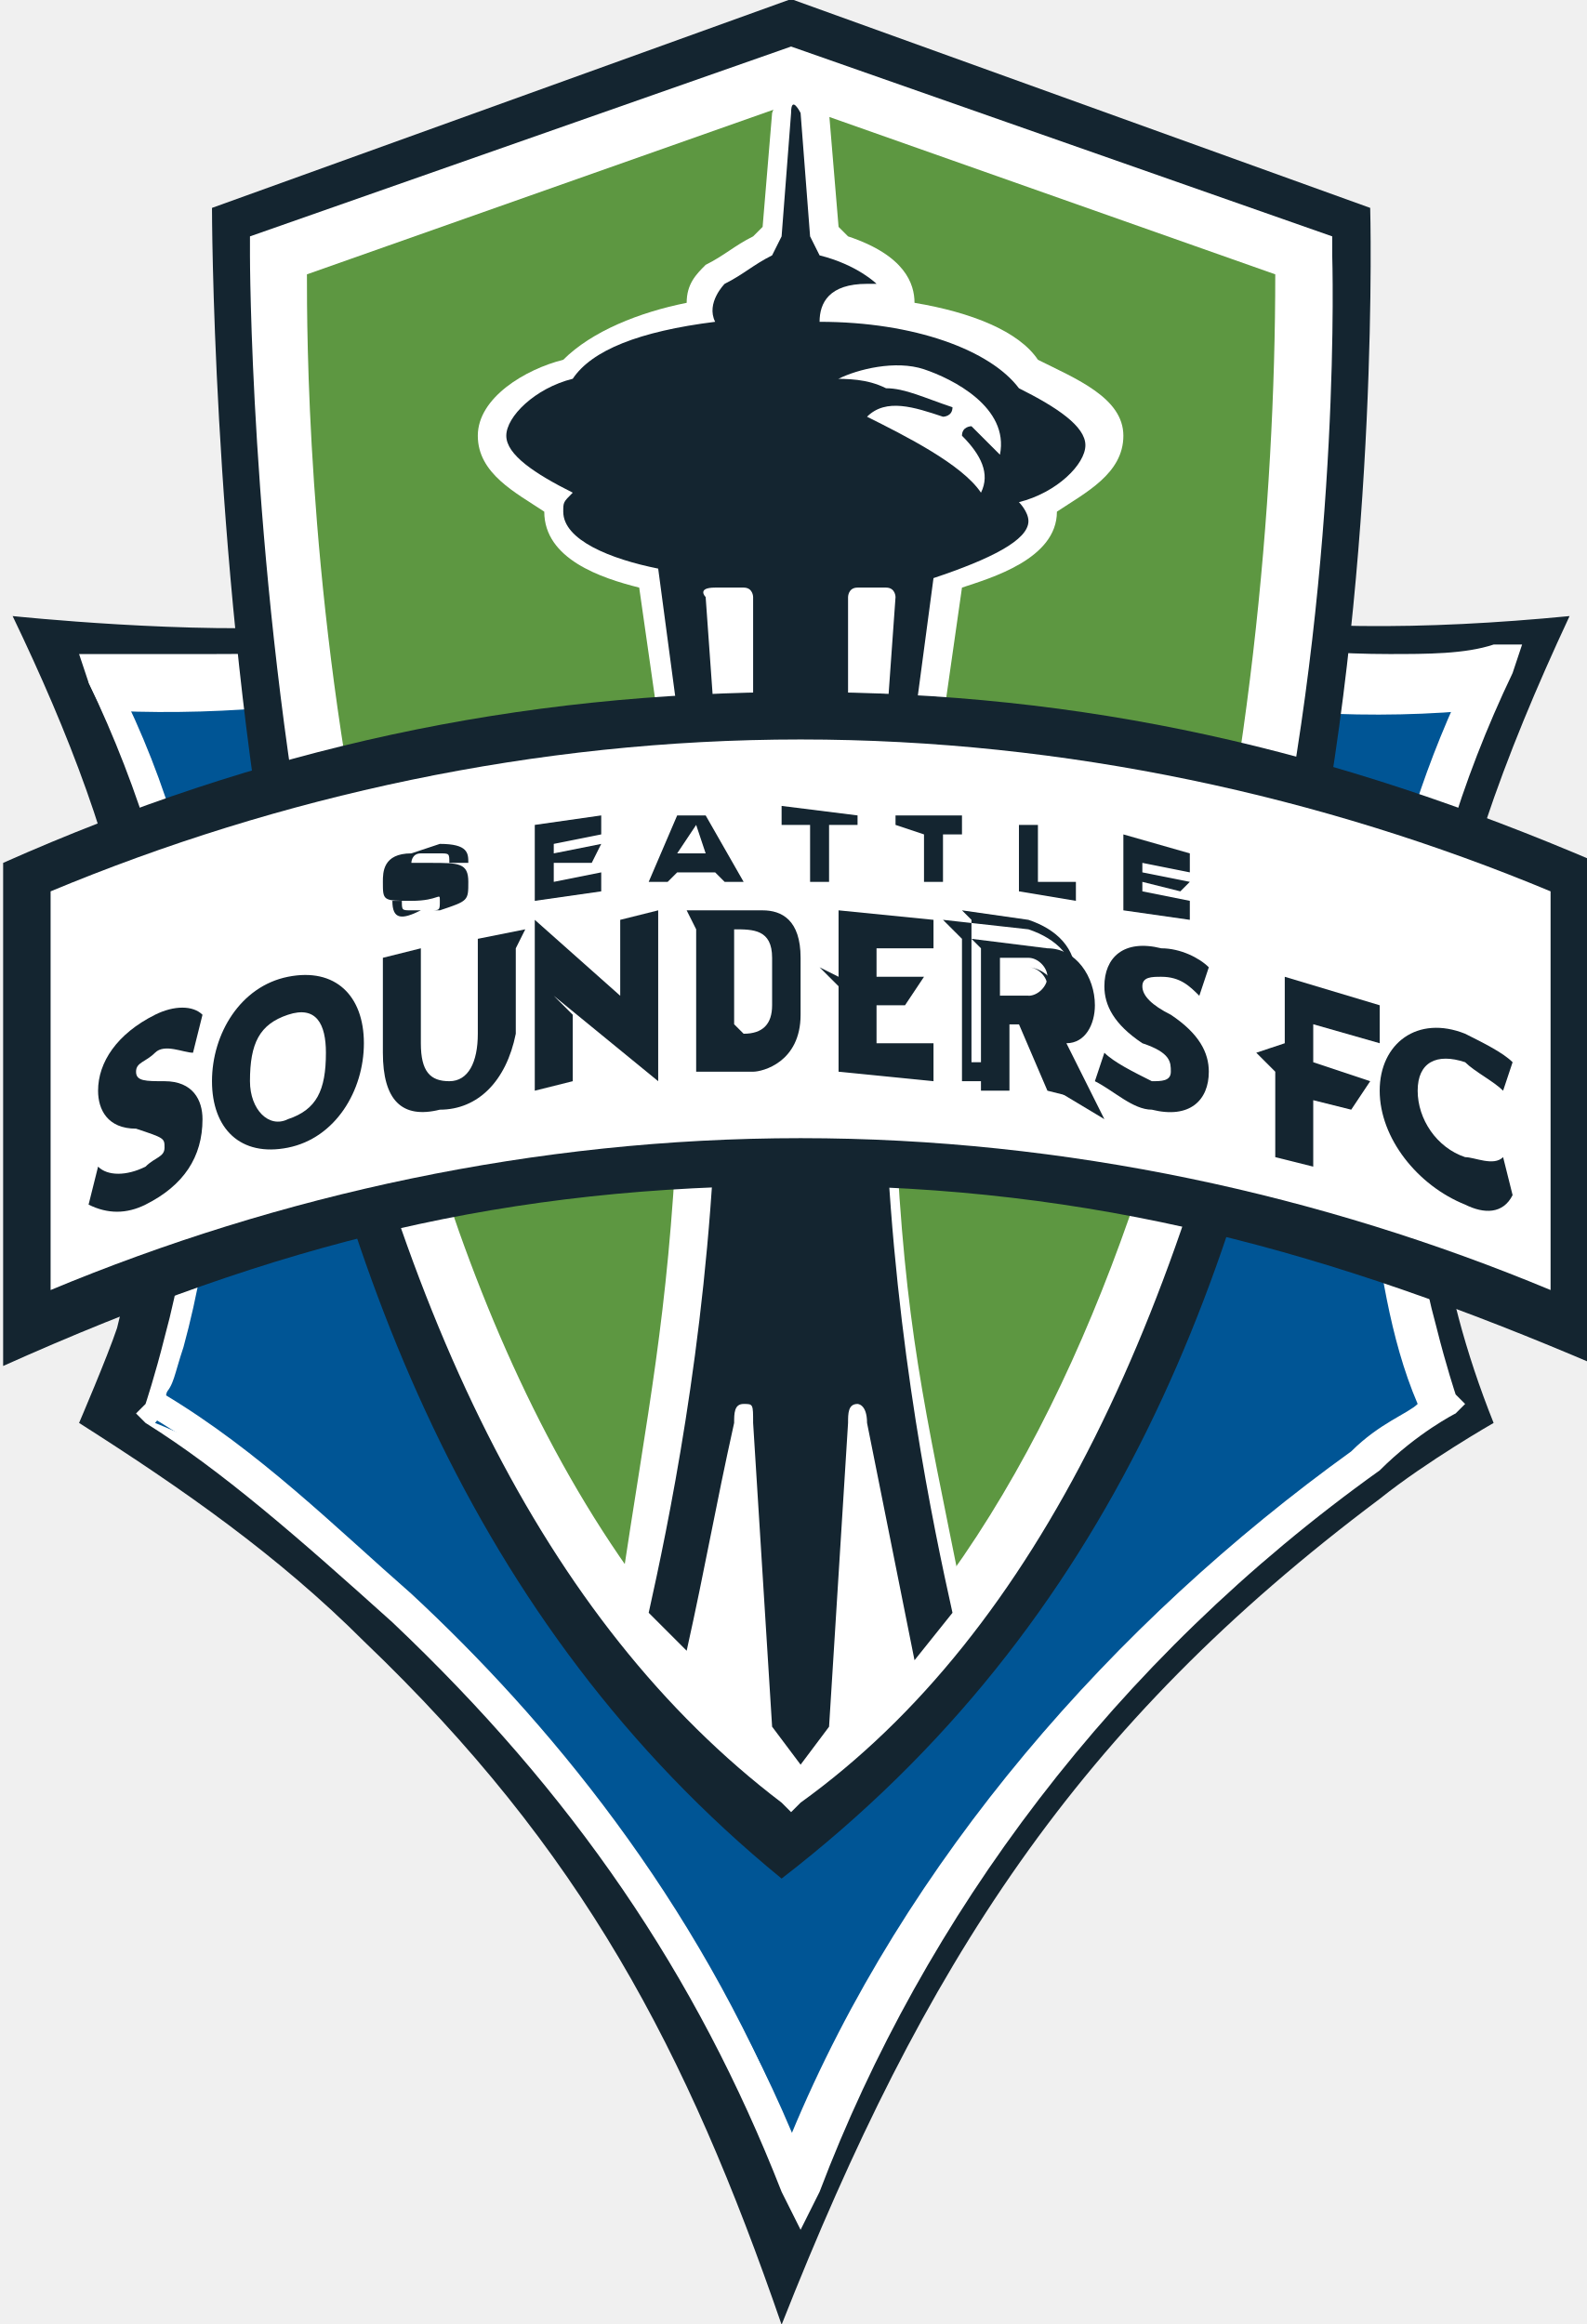
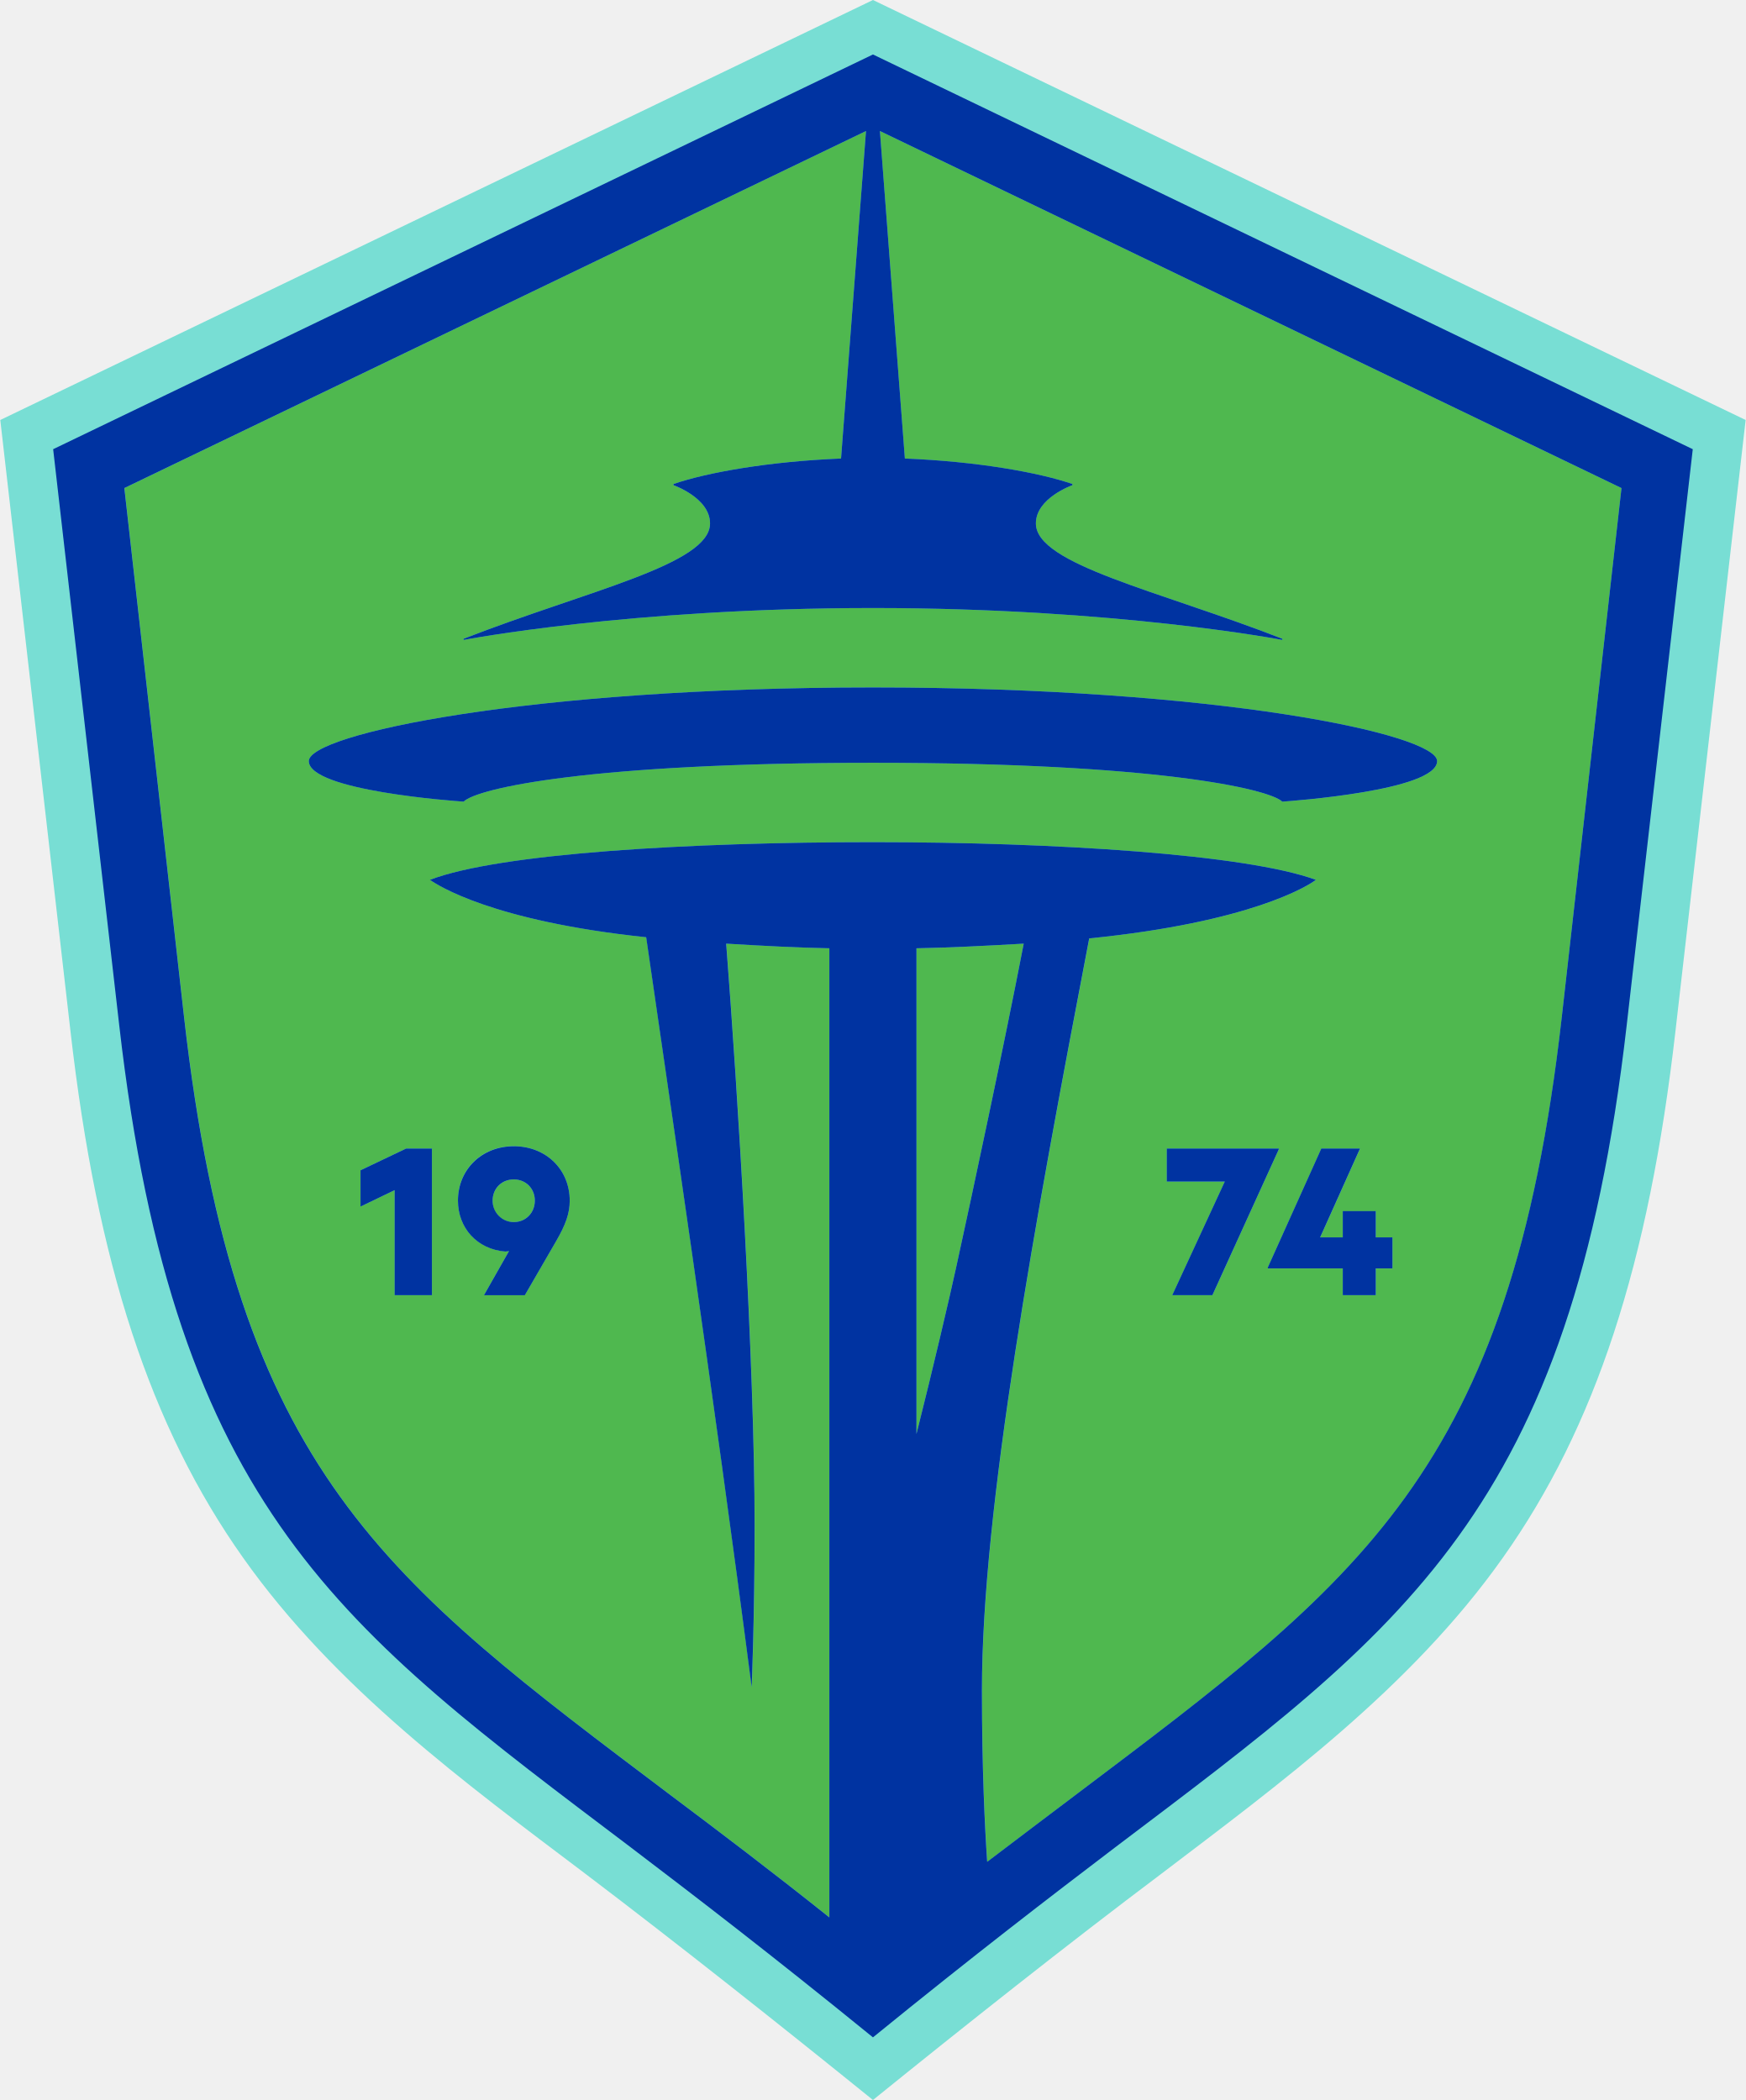
- <svg xmlns="http://www.w3.org/2000/svg" version="1.1" id="Layer_1" x="0px" y="0px" width="204.8px" height="300px" viewBox="0 0 204.8 300" style="enable-background:new 0 0 204.8 300;" xml:space="preserve">
-   <style type="text/css">
- 	.st0{fill:#142530;}
- 	.st1{fill:#FFFFFF;}
- 	.st2{fill:#005595;}
- 	.st3{fill:#5D9741;}
- 	.st4{fill:none;}
- </style>
-   <defs>
- 	
- 	
- 		</defs>
-   <g id="g3" transform="matrix(12.25359,0,0,12.25359,-4761.34,-3393.14)">
-     <path id="path5" class="st0" d="M392.4,294.2c-0.9-0.9-1.9-1.6-3-2.3c0,0,0.3-0.7,0.4-1c0.7-2.8,0.1-5-1.1-7.5c0,0,1.9,0.2,3.2,0.1   c1.8-0.2,3.4-0.7,5-1.5c2.8,1.4,5.1,1.7,8.2,1.4c-1.4,3-2,5.5-0.8,8.5c0,0-0.7,0.4-1.2,0.8c-3.2,2.4-4.8,4.9-6.3,8.7   C395.8,298.5,394.7,296.4,392.4,294.2" />
-     <path class="st1" d="M396.8,300c-0.9-2.3-2.2-4.2-4.1-6c-1-0.9-1.8-1.6-2.6-2.1l-0.1-0.1l0.1-0.1c0,0,0.1-0.3,0.2-0.7   c0.6-2.2,0.3-4.6-0.8-6.9l-0.1-0.3l0.3,0c0,0,0.4,0,1.1,0c0.4,0,0.8,0,1.2-0.1c1.7-0.2,3.4-0.6,4.9-1.4l0.1,0l0.1,0   c1.9,0.9,4.1,1.5,6.1,1.5c0.4,0,0.8,0,1.1-0.1l0.3,0l-0.1,0.3c-1.1,2.3-1.4,4.7-0.8,6.9c0.1,0.4,0.2,0.7,0.2,0.7l0.1,0.1l-0.1,0.1   c0,0-0.4,0.2-0.8,0.6c-2.8,2-4.8,4.7-5.9,7.6l-0.2,0.4L396.8,300z M390.6,291.6c0.8,0.5,1.6,1.2,2.5,2c1.2,1.2,2.8,3,3.9,5.4   c1.1-2.6,3.2-5,5.8-6.9c0.2-0.2,0.5-0.3,0.6-0.4c-0.2-0.6-0.4-1.3-0.4-2.1c-0.1-1.2,0-3,0.8-5c-0.2,0-0.3,0-0.5,0   c-2.1,0-4.3-0.5-6.2-1.4c-1.9,0.9-4.2,1.4-6.2,1.4c-0.2,0-0.3,0-0.5,0c0.9,2.1,1.1,4.5,0.5,6.7   C390.6,291.3,390.6,291.5,390.6,291.6z" />
-     <path id="path7" class="st2" d="M392.9,293.8c1.4,1.3,3.1,3.3,4.1,5.8c1.2-2.9,3.4-5.5,5.9-7.3c0.3-0.3,0.6-0.4,0.7-0.5   c-0.3-0.7-0.4-1.5-0.5-2.2c-0.1-1.4,0-3.2,0.9-5.2c-2.4,0.2-5-0.4-7.1-1.5c-2.1,1-4.8,1.6-7.1,1.5c1,2.2,1.2,4.7,0.6,6.9   c-0.1,0.3-0.1,0.5-0.2,0.6C391.2,292.3,392.1,293,392.9,293.8" />
-     <path id="path9" class="st1" d="M392.9,293.7c1.4,1.3,3,3.2,4,5.7c1.2-2.9,3.4-5.4,5.9-7.2c0.3-0.3,0.6-0.4,0.7-0.5   c-0.3-0.7-0.4-1.5-0.5-2.2c-0.1-1.4,0-3.2,0.9-5.2c-2.3,0.2-5-0.4-7-1.4c-2.1,1-4.7,1.6-7,1.4c1,2.1,1.2,4.6,0.6,6.8   c-0.1,0.3-0.1,0.4-0.2,0.5C391.3,292.2,392.1,293,392.9,293.7 M392.8,293.9c-0.8-0.8-1.7-1.5-2.7-2.1c0,0,0.1-0.3,0.2-0.7   c0.6-2.4,0.3-4.8-0.8-7c0,0,1.1,0.1,2.4,0c1.7-0.2,3.4-0.6,5-1.4c2.1,1.1,5,1.7,7.4,1.4c-1.1,2.2-1.4,4.6-0.8,7   c0.1,0.4,0.2,0.7,0.2,0.7s-0.4,0.2-0.8,0.6c-2.6,2-4.8,4.5-6,7.6C396,297.5,394.6,295.6,392.8,293.9" />
-     <path id="path11" class="st0" d="M391.4,286.2c-0.6-3.5-0.6-7.1-0.6-7.1l6.1-2.2l6.1,2.2c0,0,0.1,3.6-0.6,7.1   c-0.7,4.1-2.1,7.8-5.6,10.5C393.5,294,392.1,290.2,391.4,286.2" />
-     <path class="st1" d="M396.8,295.9c-2.5-1.9-4.1-5.2-5-9.8c-0.6-3.4-0.6-6.5-0.6-6.5l0-0.2l5.7-2l5.7,2l0,0.2c0,0,0.1,3.1-0.6,6.5   c-0.9,4.6-2.5,8-5,9.8l-0.1,0.1L396.8,295.9z M392.1,280c0,0.8,0.1,3.2,0.6,5.9c0.5,2.9,1.7,6.9,4.3,9c1.7-1.4,2.9-3.7,3.8-6.9   c0.7-2.4,1-5.4,1-8.1l-4.9-1.7L392.1,280z" />
-     <path id="path13" class="st3" d="M392.3,286c0.6,3.5,1.9,7.4,4.7,9.5c4.1-3.2,5.3-10.9,5.2-15.9l-5.2-1.8l-5.2,1.8   C391.7,280.3,391.7,282.9,392.3,286" />
-     <path id="path15" class="st1" d="M392.4,286c0.6,3.4,1.9,7.2,4.5,9.3c4-3.2,5.1-10.7,5.1-15.5l-5.1-1.8l-5.1,1.8   C391.8,280.4,391.8,283,392.4,286 M392,286c-0.6-3.4-0.6-6.5-0.6-6.5l5.5-1.9l5.5,1.9c0,0,0.1,3-0.6,6.5c-0.6,3.5-1.9,7.4-4.9,9.7   C394,293.5,392.7,289.5,392,286" />
-     <path id="path17" class="st1" d="M395.7,285.9l-0.4-2.8c-0.4-0.1-1-0.3-1-0.8c-0.3-0.2-0.7-0.4-0.7-0.8c0-0.4,0.5-0.7,0.9-0.8   c0.3-0.3,0.8-0.5,1.3-0.6c0-0.2,0.1-0.3,0.2-0.4c0.2-0.1,0.3-0.2,0.5-0.3l0.1-0.1l0.1-1.2c0.1-0.3,0.4-0.3,0.5-0.2   c0,0,0.1,0.1,0.1,0.2l0.1,1.2l0.1,0.1c0.6,0.2,0.7,0.5,0.7,0.7c0.6,0.1,1.1,0.3,1.3,0.6c0.4,0.2,0.9,0.4,0.9,0.8   c0,0.4-0.4,0.6-0.7,0.8c0,0.5-0.7,0.7-1,0.8l-0.4,2.8L395.7,285.9" />
-     <path id="path19" class="st0" d="M395.9,285.9l-0.4-3c-0.5-0.1-1-0.3-1-0.6c0-0.1,0-0.1,0.1-0.2c-0.4-0.2-0.7-0.4-0.7-0.6   c0-0.2,0.3-0.5,0.7-0.6c0.2-0.3,0.7-0.5,1.5-0.6c-0.1-0.2,0.1-0.4,0.1-0.4c0.2-0.1,0.3-0.2,0.5-0.3l0.1-0.2l0.1-1.3   c0-0.2,0.1,0,0.1,0l0.1,1.3l0.1,0.2c0.4,0.1,0.6,0.3,0.6,0.3l-0.1,0c-0.4,0-0.5,0.2-0.5,0.4c1,0,1.8,0.3,2.1,0.7   c0.4,0.2,0.7,0.4,0.7,0.6c0,0.2-0.3,0.5-0.7,0.6c0,0,0.1,0.1,0.1,0.2c0,0.2-0.4,0.4-1,0.6l-0.4,3h-0.2l0.2-2.8c0,0,0-0.1-0.1-0.1   c-0.1,0-0.3,0-0.3,0c-0.1,0-0.1,0.1-0.1,0.1c0,0,0,1.5,0,2.8h-1v-2.8c0,0,0-0.1-0.1-0.1l-0.3,0c-0.2,0-0.1,0.1-0.1,0.1l0.2,2.8   L395.9,285.9" />
-     <path id="path21" class="st1" d="M397.9,281c-0.2-0.1-0.4-0.1-0.6-0.1l0.1,0c0.2-0.1,0.6-0.2,0.9-0.1c0.3,0.1,0.9,0.4,0.8,0.9   c-0.1-0.1-0.2-0.2-0.3-0.3c0,0-0.1,0-0.1,0.1c0.2,0.2,0.3,0.4,0.2,0.6c-0.2-0.3-0.8-0.6-1.2-0.8l0,0c0.2-0.2,0.5-0.1,0.8,0   c0,0,0.1,0,0.1-0.1C398.3,281.1,398.1,281,397.9,281" />
-     <path id="path23" class="st1" d="M395.1,293.7c0.3-2,0.5-2.9,0.6-4.9h2.3c0.1,2.1,0.3,2.9,0.7,4.9l-1.8,1.9L395.1,293.7" />
-     <path id="path25" class="st0" d="M395.4,293.9c0.2-0.9,0.6-2.8,0.7-5.1h1.8c0.1,2.3,0.5,4.2,0.7,5.1l-0.4,0.5   c-0.2-1-0.3-1.5-0.5-2.5c0-0.2-0.1-0.2-0.1-0.2c-0.1,0-0.1,0.1-0.1,0.2l-0.2,3.2l-0.3,0.4l-0.3-0.4l-0.2-3.2c0-0.2,0-0.2-0.1-0.2   c-0.1,0-0.1,0.1-0.1,0.2c-0.2,0.9-0.3,1.5-0.5,2.4L395.4,293.9" />
-     <path id="path27" class="st4" d="M392.7,288.1c0.8,2.8,2,5.7,4.2,7.4c2.1-1.6,3.4-4.4,4.2-7.4H392.7" />
-     <path id="path29" class="st0" d="M388.6,286c2.7-1.2,5.4-1.8,8.4-1.8c3,0,5.6,0.6,8.4,1.8v5.3c-2.8-1.2-5.3-1.9-8.4-1.9   c-3.1,0-5.5,0.6-8.4,1.9V286" />
-     <path id="path31" class="st1" d="M389.1,286.3v4.2c2.4-1,5.1-1.6,7.9-1.6c2.8,0,5.5,0.6,7.9,1.6v-4.2c-2.4-1-5.1-1.6-7.9-1.6   C394.2,284.7,391.5,285.3,389.1,286.3" />
-     <path id="path33" class="st0" d="M392.7,286.4c0,0.2,0.1,0.2,0.3,0.1l0.2,0c0.3-0.1,0.3-0.1,0.3-0.3c0-0.2-0.1-0.2-0.4-0.2   c-0.2,0-0.2,0-0.2,0c0,0,0-0.1,0.1-0.1l0.2,0c0.1,0,0.1,0,0.1,0.1l0.2,0v0c0-0.1,0-0.2-0.3-0.2l-0.3,0.1c-0.3,0-0.3,0.2-0.3,0.3   c0,0.2,0,0.2,0.3,0.2c0.3,0,0.3-0.1,0.3,0c0,0.1,0,0.1-0.1,0.1l-0.2,0c-0.1,0-0.1,0-0.1-0.1L392.7,286.4L392.7,286.4" />
-     <polyline id="polyline35" class="st0" points="394.2,286.4 394.9,286.3 394.9,286.1 394.4,286.2 394.4,286 394.8,286 394.9,285.8    394.4,285.9 394.4,285.8 394.9,285.7 394.9,285.5 394.2,285.6 394.2,286.4  " />
-     <path id="path37" class="st0" d="M395.9,285.6l0.1,0.3l-0.3,0L395.9,285.6L395.9,285.6z M395.4,286.2l0.2,0l0.1-0.1l0.4,0l0.1,0.1   l0.2,0l-0.4-0.7l-0.3,0L395.4,286.2" />
-     <polyline id="polyline39" class="st0" points="396.8,285.6 397.1,285.6 397.1,286.2 397.3,286.2 397.3,285.6 397.6,285.6    397.6,285.5 396.8,285.4 396.8,285.6  " />
-     <polyline id="polyline41" class="st0" points="398,285.6 398.3,285.7 398.3,286.2 398.5,286.2 398.5,285.7 398.7,285.7    398.7,285.5 398,285.5 398,285.6  " />
-     <polyline id="polyline43" class="st0" points="399.3,286.3 399.9,286.4 399.9,286.2 399.5,286.2 399.5,285.6 399.3,285.6    399.3,286.3  " />
-     <polyline id="polyline45" class="st0" points="400.4,286.5 401.1,286.6 401.1,286.4 400.6,286.3 400.6,286.2 401,286.3    401.1,286.2 400.6,286.1 400.6,286 401.1,286.1 401.1,285.9 400.4,285.7 400.4,286.5  " />
-     <path id="path47" class="st0" d="M391.6,287.6c-0.3,0.1-0.4,0.3-0.4,0.7c0,0.3,0.2,0.5,0.4,0.4c0.3-0.1,0.4-0.3,0.4-0.7   C392,287.7,391.9,287.5,391.6,287.6 M391.6,289c-0.5,0.1-0.8-0.2-0.8-0.7c0-0.5,0.3-1,0.8-1.1c0.5-0.1,0.8,0.2,0.8,0.7   C392.4,288.4,392.1,288.9,391.6,289" />
-     <polyline id="polyline49" class="st0" points="395.5,286.5 395.5,288.3 394.4,287.4 394.6,287.6 394.6,288.3 394.2,288.4    394.2,286.6 395.1,287.4 395.1,286.6 395.5,286.5  " />
-     <path id="path51" class="st0" d="M396.4,287.8c0.2,0,0.3-0.1,0.3-0.3v-0.5c0-0.3-0.2-0.3-0.4-0.3v1L396.4,287.8L396.4,287.8z    M397,287v0.6c0,0.5-0.4,0.6-0.5,0.6c-0.3,0-0.6,0-0.6,0l0-1.5l-0.1-0.2c0,0,0.4,0,0.8,0C396.8,286.5,397,286.6,397,287" />
-     <polyline id="polyline53" class="st0" points="398.4,286.6 398.4,286.9 397.8,286.9 397.8,287.2 398.3,287.2 398.1,287.5    397.8,287.5 397.8,287.9 398.4,287.9 398.4,288.3 397.4,288.2 397.4,287.3 397.2,287.1 397.4,287.2 397.4,286.5 398.4,286.6  " />
-     <path id="path55" class="st0" d="M399.4,287l-0.3,0v0.4l0.3,0c0.1,0,0.2-0.1,0.2-0.2S399.5,287,399.4,287 M399.7,288.4l-0.3-0.7   l-0.2,0v0.7l-0.3,0v-1.5l-0.1-0.1l0.8,0.1c0.3,0,0.5,0.3,0.5,0.6c0,0.2-0.1,0.4-0.3,0.4l0.4,0.8L399.7,288.4" />
-     <path id="path57" class="st0" d="M399.4,287.5l-0.3,0v-0.5l0.3,0l0,0l0,0l-0.3,0v0.4L399.4,287.5L399.4,287.5   c0.2-0.1,0.2-0.1,0.2-0.2c0-0.1-0.1-0.2-0.2-0.2l0,0l0,0c0.1,0,0.3,0.1,0.3,0.3C399.7,287.4,399.6,287.4,399.4,287.5L399.4,287.5    M400,288.4l-0.4-0.8l0,0c0.1,0,0.3-0.1,0.3-0.4c0-0.3-0.2-0.5-0.5-0.6l-0.7-0.1l0.1,0.1v1.5l0.3,0v-0.7l0.3,0l0.3,0.7L400,288.4   L400,288.4z M399.6,288.4l-0.3-0.7l-0.2,0v0.6l-0.4,0v-1.5l-0.2-0.2l0.9,0.1c0.3,0.1,0.5,0.3,0.5,0.6c0,0.2-0.1,0.4-0.3,0.4   l0.4,0.8L399.6,288.4" />
-     <path id="path59" class="st0" d="M400.7,288.6c-0.2,0-0.4-0.2-0.6-0.3l0.1-0.3c0.1,0.1,0.3,0.2,0.5,0.3c0.1,0,0.2,0,0.2-0.1   c0-0.1,0-0.2-0.3-0.3c-0.3-0.2-0.4-0.4-0.4-0.6c0-0.3,0.2-0.5,0.6-0.4c0.2,0,0.4,0.1,0.5,0.2l-0.1,0.3c-0.1-0.1-0.2-0.2-0.4-0.2   c-0.1,0-0.2,0-0.2,0.1c0,0.1,0.1,0.2,0.3,0.3c0.3,0.2,0.4,0.4,0.4,0.6C401.3,288.5,401.1,288.7,400.7,288.6" />
-     <path id="path61" class="st0" d="M393.2,288.6c-0.4,0.1-0.6-0.1-0.6-0.6v-1l0.4-0.1v1c0,0.3,0.1,0.4,0.3,0.4c0.2,0,0.3-0.2,0.3-0.5   v-1l0.5-0.1l-0.1,0.2v0.9C393.9,288.3,393.6,288.6,393.2,288.6" />
-     <path id="path63" class="st0" d="M390.1,289.6c-0.2,0.1-0.4,0.1-0.6,0l0.1-0.4c0.1,0.1,0.3,0.1,0.5,0c0.1-0.1,0.2-0.1,0.2-0.2   c0-0.1,0-0.1-0.3-0.2c-0.3,0-0.4-0.2-0.4-0.4c0-0.3,0.2-0.6,0.6-0.8c0.2-0.1,0.4-0.1,0.5,0l-0.1,0.4c-0.1,0-0.3-0.1-0.4,0   c-0.1,0.1-0.2,0.1-0.2,0.2c0,0.1,0.1,0.1,0.3,0.1c0.3,0,0.4,0.2,0.4,0.4C390.7,289.1,390.5,289.4,390.1,289.6" />
-     <path id="path65" class="st0" d="M402.1,287.9v-0.7l1,0.3v0.4l-0.7-0.2v0.4l0.6,0.2l-0.2,0.3l-0.4-0.1v0.7l-0.4-0.1v-0.9l-0.2-0.2   L402.1,287.9 M402.1,288.1l-0.2-0.2" />
-     <path id="path67" class="st0" d="M404,289.6c-0.5-0.2-0.9-0.7-0.9-1.2c0-0.5,0.4-0.8,0.9-0.6c0.2,0.1,0.4,0.2,0.5,0.3l-0.1,0.3   c-0.1-0.1-0.3-0.2-0.4-0.3c-0.3-0.1-0.5,0-0.5,0.3c0,0.3,0.2,0.6,0.5,0.7c0.1,0,0.3,0.1,0.4,0l0.1,0.4   C404.4,289.7,404.2,289.7,404,289.6" />
+ <svg xmlns="http://www.w3.org/2000/svg" fill="none" height="346.861" viewBox="41 0 398.83 480" width="288.3">
+   <clipPath id="a">
+     <path d="m0 0h480v480h-480z" />
+   </clipPath>
+   <g clip-path="url(#a)">
+     <path d="m240.414 0 199.413 95.998-16.022 139.562c-6.094 53.366-18.27 90.572-39.463 120.498-21.057 29.788-50.982 51.639-78.121 72.303-21.321 16.023-45.016 34.822-65.807 51.639-20.792-16.817-44.486-35.616-65.808-51.777-27.149-20.526-57.075-42.377-78.12-72.165-21.183-29.926-33.37-67.132-39.463-120.498l-16.023-139.562z" fill="#78ded4" />
+     <g fill="#4fb84f">
+       <path d="m250.354 216.75v111.024c3.709-14.708 7.683-31.663 9.145-38.424 3.709-16.955 10.862-50.346 15.366-73.66-9.273.53-17.093.933-24.511 1.06z" />
+       <path d="m158.35 279.336c2.724 0 4.801-2.183 4.801-4.906 0-2.724-2.077-4.854-4.801-4.854-2.723 0-4.853 2.077-4.853 4.854 0 2.776 2.024 4.906 4.853 4.906z" />
+       <path d="m397.81 232.519 13.649-120.965-169.456-81.607 5.701 74.857c16.426.668 30.604 3.179 38.287 5.829v.264s-8.35 2.915-8.35 8.743c0 9.41 28.092 15.366 56.312 26.365v.265s-37.757-7.291-93.539-7.291c-55.783 0-93.54 7.291-93.54 7.291v-.265c28.22-10.999 56.313-16.955 56.313-26.365 0-5.828-8.351-8.743-8.351-8.743v-.264c7.683-2.65 21.862-5.172 38.287-5.829l5.701-74.857-169.456 81.607 13.649 120.965c11.794 104.136 46.235 128.774 111.152 177.796 11.126 8.35 23.186 17.485 36.305 27.954v-221.518c-7.153-.138-14.709-.53-23.578-1.06 2.649 34.186 6.495 96.051 6.495 133.013 0 21.194-.667 36.962-.667 36.962-8.88-68.361-19.075-136.457-24.108-171.438-35.246-3.709-47.697-11.921-49.414-13.119 15.896-6.093 59.619-8.615 101.222-8.615 41.604 0 85.327 2.787 101.223 8.615-1.728 1.325-14.836 9.675-51.798 13.384-12.452 64.917-24.511 130.237-24.511 171.841 0 18.152.667 31.536 1.197 39.219 7.026-5.298 13.776-10.47 20.134-15.238 64.917-49.022 99.368-73.66 111.152-177.796zm-239.459 29.47c7.312 0 12.769 5.298 12.769 12.441 0 2.84-.869 5.457-3.221 9.442l-7.037 12.165h-9.336l5.733-10.099c-.222.053-.54.106-.816.106-6.549-.487-10.861-5.457-10.861-11.625 0-7.153 5.404-12.441 12.769-12.441zm-18.714.54v33.508h-8.51v-24.013l-7.799 3.762v-8.297l10.427-4.97h5.892zm194.316-79.297c-3.052-2.914-28.887-8.88-93.539-8.88s-90.488 5.828-93.54 8.88c-1.992-.137-35.372-2.522-35.372-9.272 0-6.093 49.816-16.828 128.912-16.828 79.095 0 128.912 10.735 128.912 16.828 0 6.761-33.391 9.145-35.373 9.272zm-25.136 112.805 12.006-25.973h-13.256v-7.535h25.591v.159l-15.174 33.338h-9.167zm21.83-6.326 12.229-27.171h8.838l-9.114 20.304h5.182v-5.998h7.535v5.998h3.814v7.089h-3.814v6.115h-7.535v-6.115h-17.135z" />
+     </g>
+     <g fill="#0033a1">
+       <path d="m333.148 262.529h-25.592v7.535h13.257l-12.007 25.973h9.167l15.175-33.338z" />
+       <path d="m347.771 296.037h7.535v-6.115h3.815v-7.089h-3.815v-6.008h-7.535v6.008h-5.181l9.113-20.304h-8.838l-12.229 27.181v.212h17.135z" />
+       <path d="m123.317 267.499v8.287l7.8-3.762v24.013h8.519v-33.508h-5.902z" />
+       <path d="m156.443 286.054c.276 0 .604-.053.816-.106l-5.733 10.099h9.336l7.037-12.165c2.341-3.985 3.221-6.602 3.221-9.442 0-7.153-5.457-12.441-12.769-12.441s-12.77 5.298-12.77 12.441c0 6.167 4.313 11.127 10.862 11.625zm1.908-16.478c2.723 0 4.8 2.077 4.8 4.853 0 2.777-2.077 4.907-4.8 4.907-2.724 0-4.854-2.183-4.854-4.907 0-2.723 2.024-4.853 4.854-4.853z" />
+       <path d="m240.413 12.451-187.333 90.223 15.101 131.688c12.716 111.025 51.003 138.047 116.853 187.863 14.973 11.392 31.928 24.373 55.379 43.458 23.451-19.074 40.407-32.066 55.38-43.458 65.85-49.816 104.136-76.838 116.853-187.863l15.101-131.688zm9.94 315.323v-111.024c7.418-.138 15.239-.53 24.511-1.06-4.504 23.314-11.657 56.705-15.365 73.66-1.463 6.761-5.437 23.716-9.146 38.424zm16.161 97.779c-.53-7.683-1.198-21.067-1.198-39.22 0-41.603 12.06-106.913 24.511-171.84 36.962-3.709 50.081-12.059 51.798-13.384-15.895-5.828-59.619-8.615-101.222-8.615-41.604 0-85.327 2.522-101.222 8.615 1.727 1.197 14.178 9.41 49.413 13.119 5.034 34.98 15.239 103.077 24.108 171.438 0 0 .668-15.769.668-36.963 0-36.962-3.847-98.837-6.496-133.013 8.88.53 16.425.933 23.578 1.06v221.519c-13.119-10.47-25.168-19.604-36.305-27.955-64.917-49.021-99.368-73.659-111.151-177.796l-13.649-120.964 169.477-81.607-5.701 74.857c-16.426.667-30.604 3.179-38.287 5.828v.265s8.35 2.914 8.35 8.742c0 9.411-28.092 15.366-56.312 26.366v.265s37.757-7.291 93.539-7.291c55.783 0 93.54 7.291 93.54 7.291v-.265c-28.22-11-56.312-16.955-56.312-26.366 0-5.828 8.35-8.742 8.35-8.742v-.265c-7.683-2.649-21.862-5.171-38.287-5.828l-5.701-74.857 169.456 81.607-13.649 120.964c-11.794 104.137-46.234 128.775-111.151 177.796-6.359 4.769-13.119 9.94-20.135 15.239z" />
+       <path d="m369.326 173.96c0-6.093-49.817-16.828-128.912-16.828-79.096 0-128.913 10.735-128.913 16.828 0 6.761 33.391 9.145 35.373 9.272 3.052-3.052 28.887-8.88 93.54-8.88 64.652 0 90.487 5.966 93.539 8.88 1.992-.138 35.373-2.522 35.373-9.272z" />
+     </g>
  </g>
</svg>
